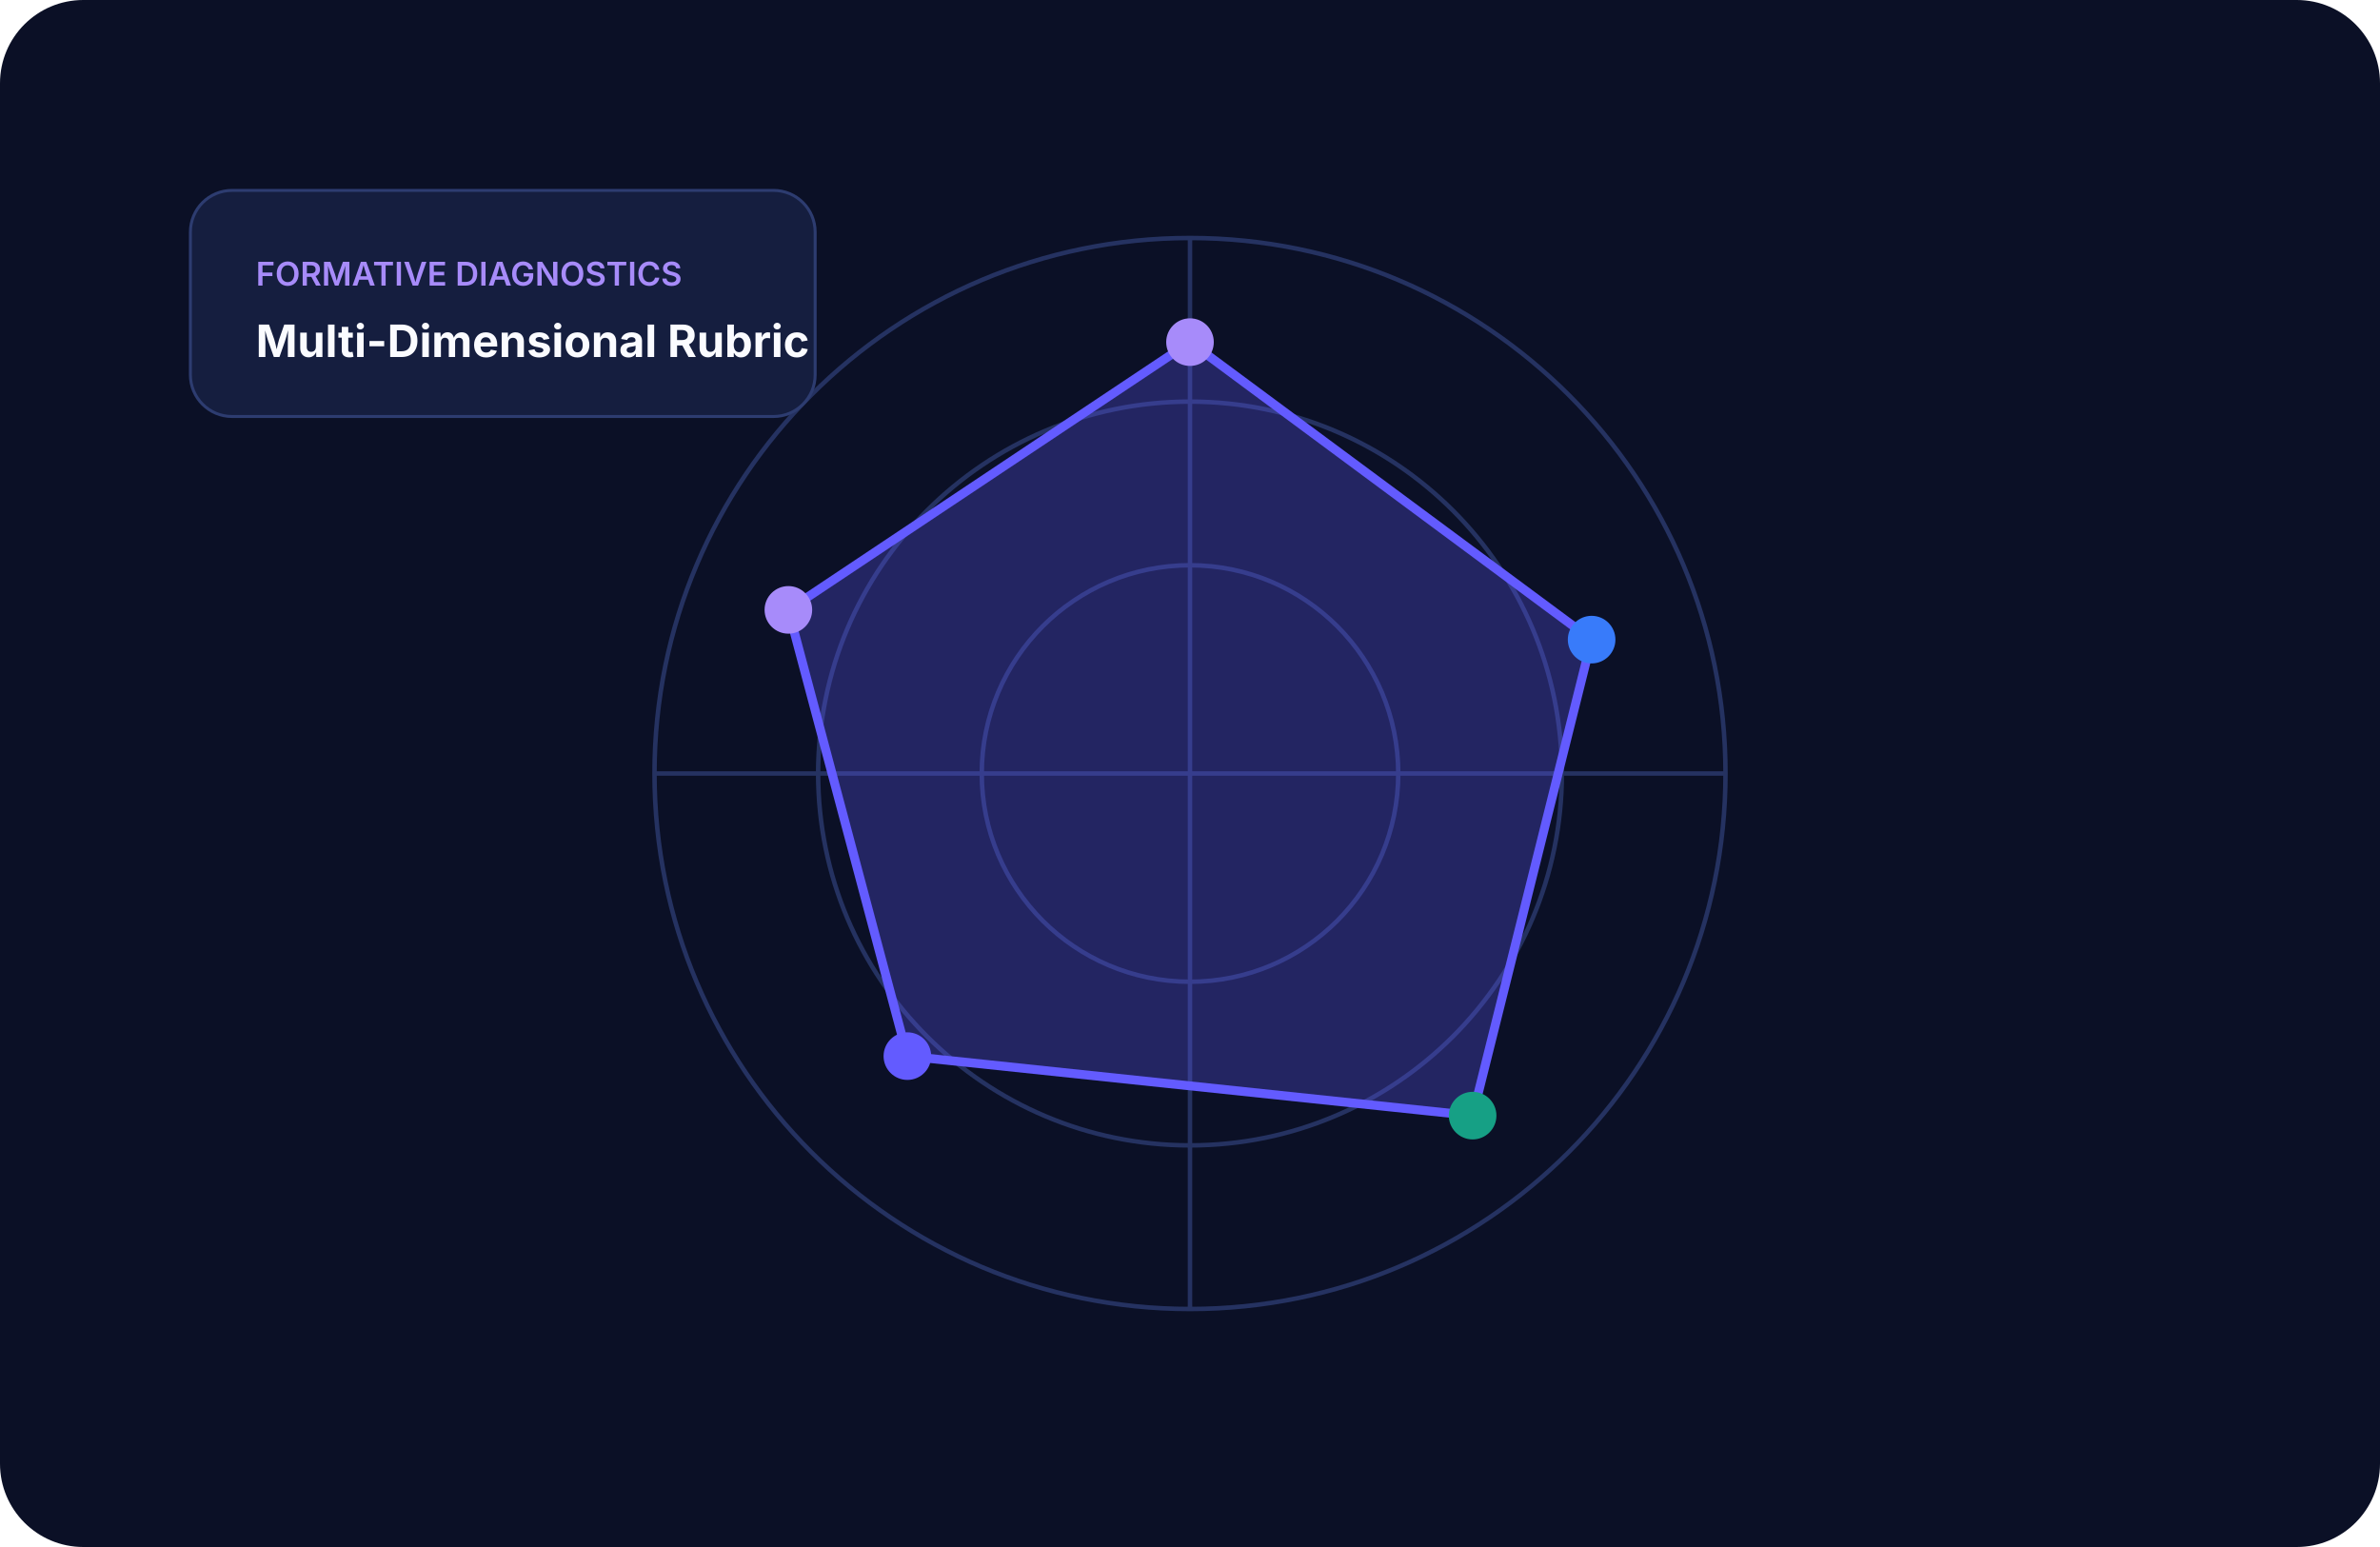
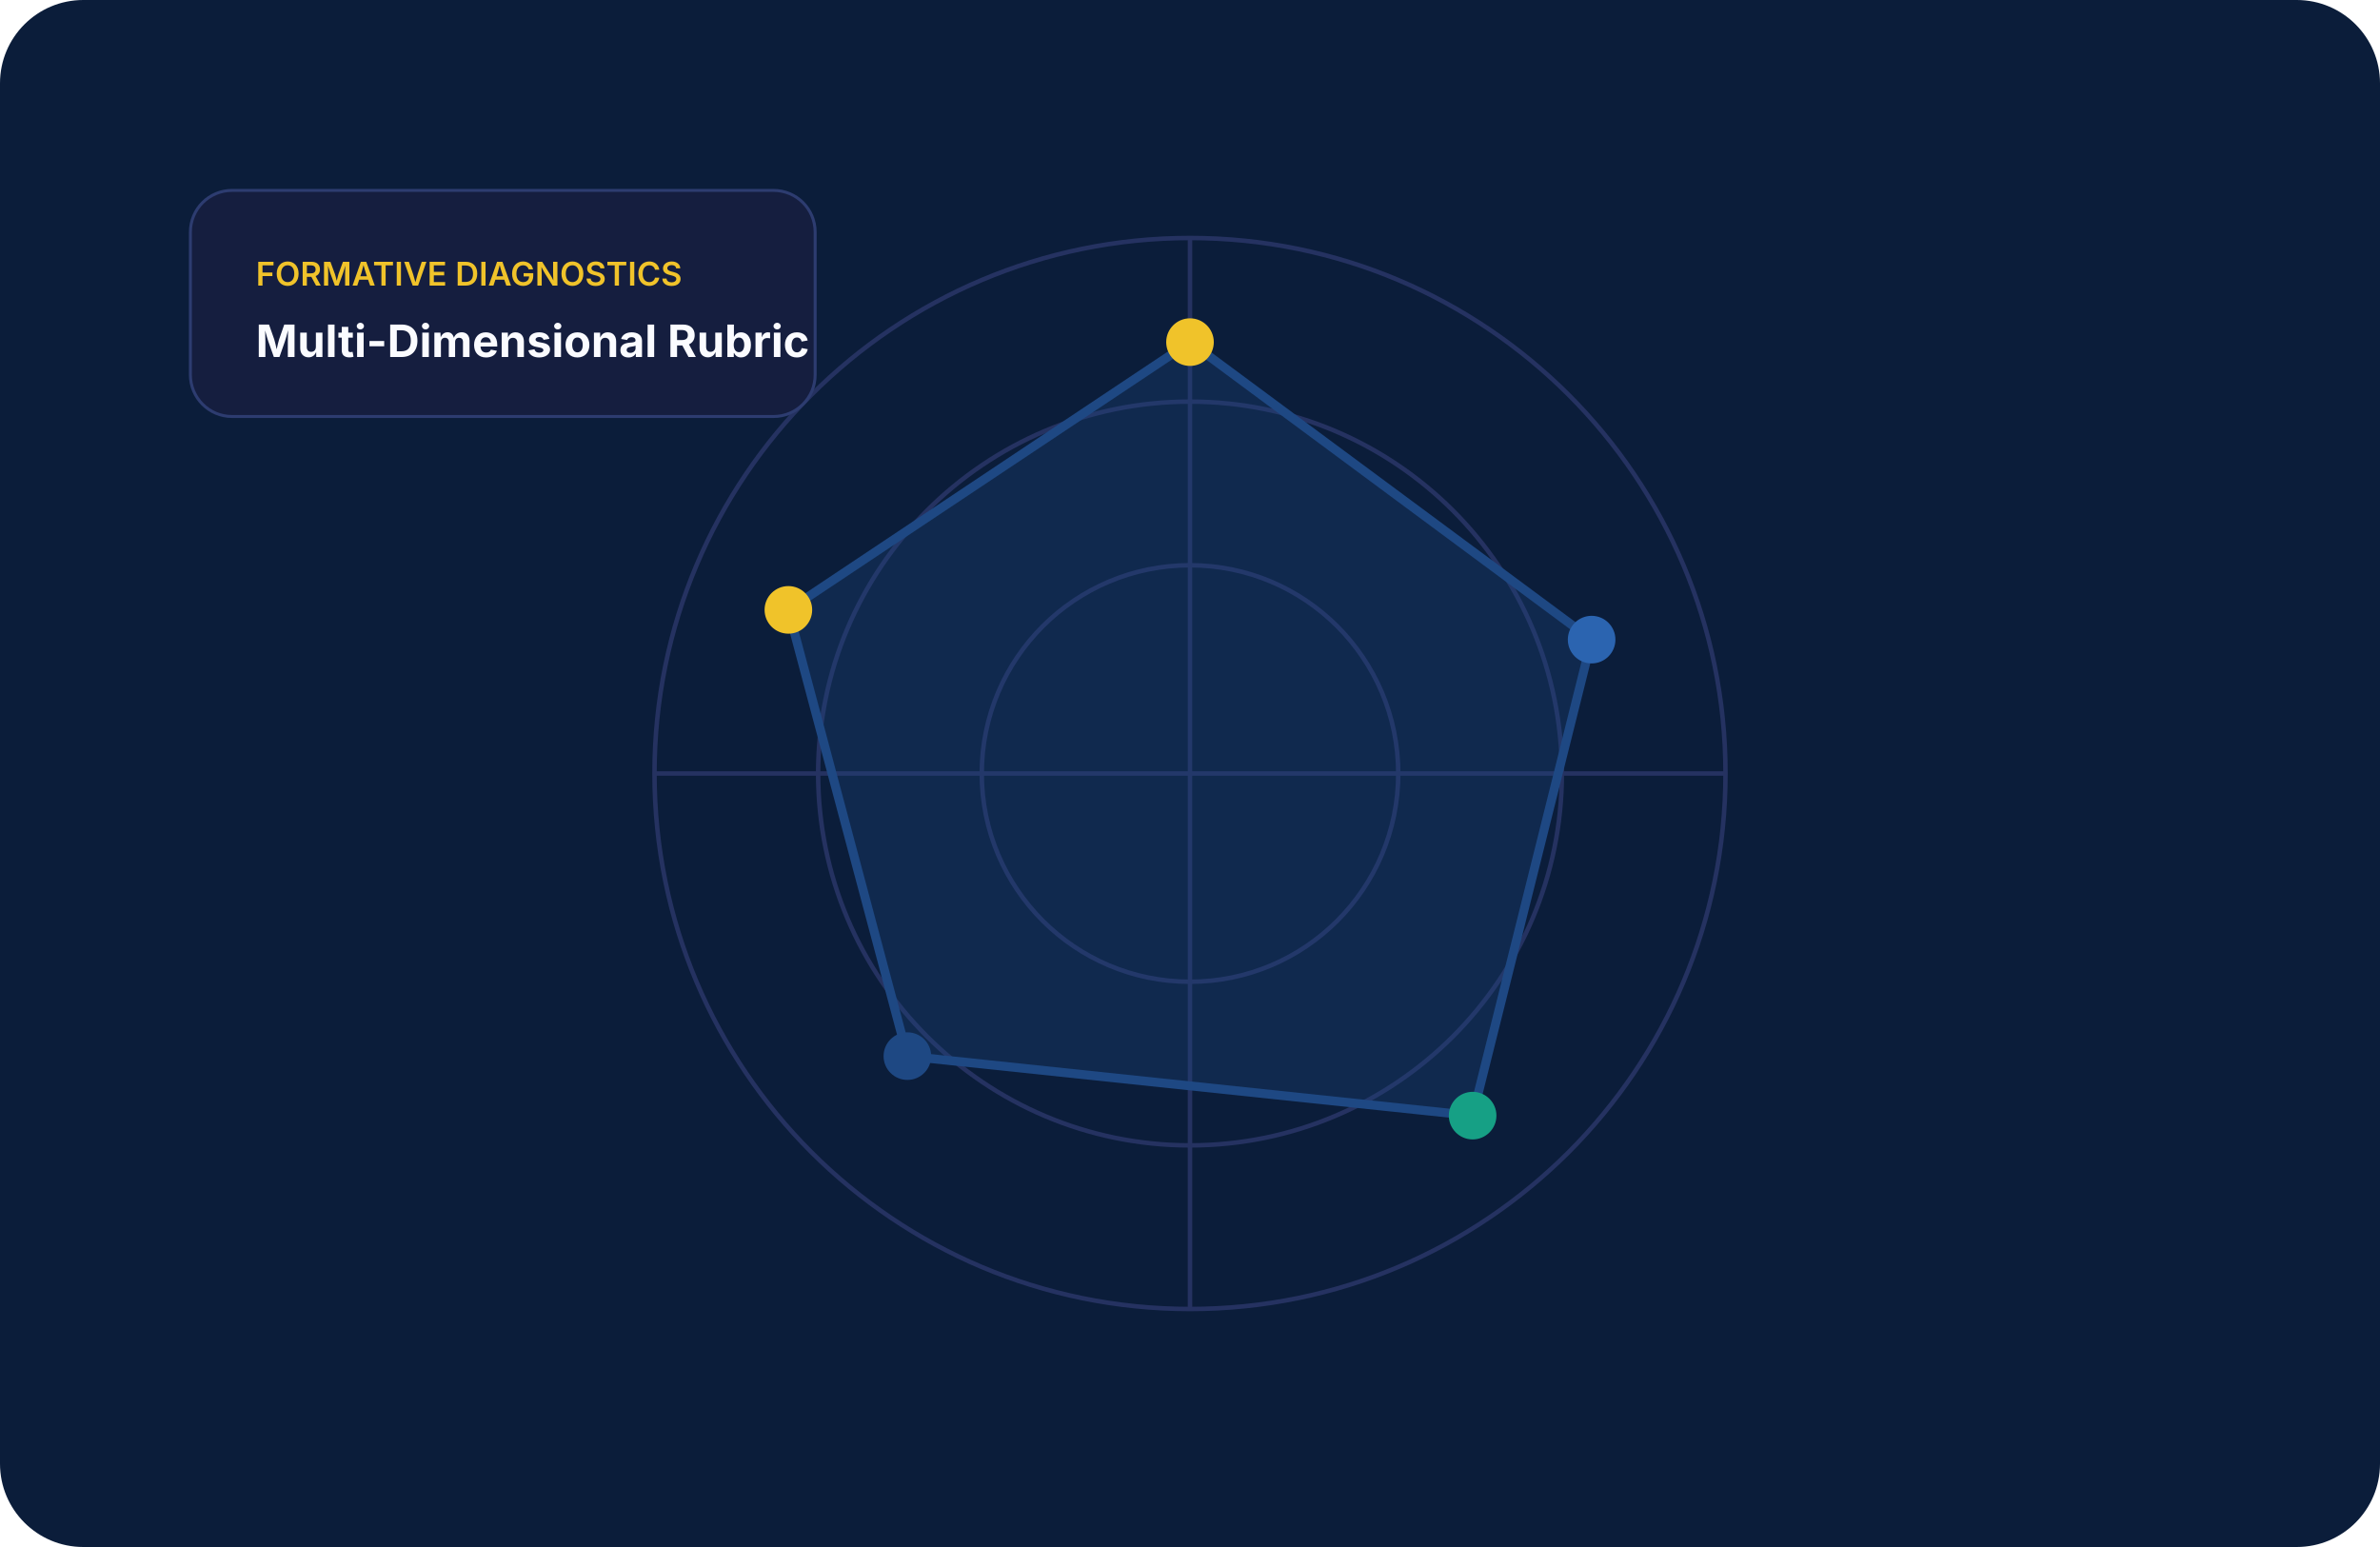
<svg xmlns="http://www.w3.org/2000/svg" viewBox="0 0 800 520" fill="none">
-   <rect width="800" height="520" rx="28" fill="#0B1026" />
+   <rect width="800" height="520" rx="28" fill="#0B1D3A" />
  <g stroke="#253261" stroke-width="1.5">
    <circle cx="400" cy="260" r="180" />
    <circle cx="400" cy="260" r="125" />
    <circle cx="400" cy="260" r="70" />
    <line x1="220" y1="260" x2="580" y2="260" />
    <line x1="400" y1="80" x2="400" y2="440" />
  </g>
-   <polygon points="400,115 535,215 495,375 305,355 265,205" fill="#635BFF" fill-opacity="0.28" stroke="#635BFF" stroke-width="3" />
-   <circle cx="400" cy="115" r="8" fill="#A78BFA" />
-   <circle cx="535" cy="215" r="8" fill="#387BFA" />
+   <polygon points="400,115 535,215 495,375 305,355 265,205" fill="#1E4883" fill-opacity="0.28" stroke="#1E4883" stroke-width="3" />
+   <circle cx="400" cy="115" r="8" fill="#F0C32A" />
+   <circle cx="535" cy="215" r="8" fill="#2B64B0" />
  <circle cx="495" cy="375" r="8" fill="#16A085" />
-   <circle cx="305" cy="355" r="8" fill="#635BFF" />
-   <circle cx="265" cy="205" r="8" fill="#A78BFA" />
+   <circle cx="305" cy="355" r="8" fill="#1E4883" />
+   <circle cx="265" cy="205" r="8" fill="#F0C32A" />
  <rect x="64" y="64" width="210" height="76" rx="14" fill="#151E3F" stroke="#2D3C70" />
-   <text x="86" y="96" fill="#A78BFA" font-family="Inter, sans-serif" font-size="11" font-weight="600">FORMATIVE DIAGNOSTICS</text>
+   <text x="86" y="96" fill="#F0C32A" font-family="Inter, sans-serif" font-size="11" font-weight="600">FORMATIVE DIAGNOSTICS</text>
  <text x="86" y="120" fill="#FAFBFF" font-family="Inter, sans-serif" font-size="15" font-weight="700">Multi-Dimensional Rubric</text>
</svg>
